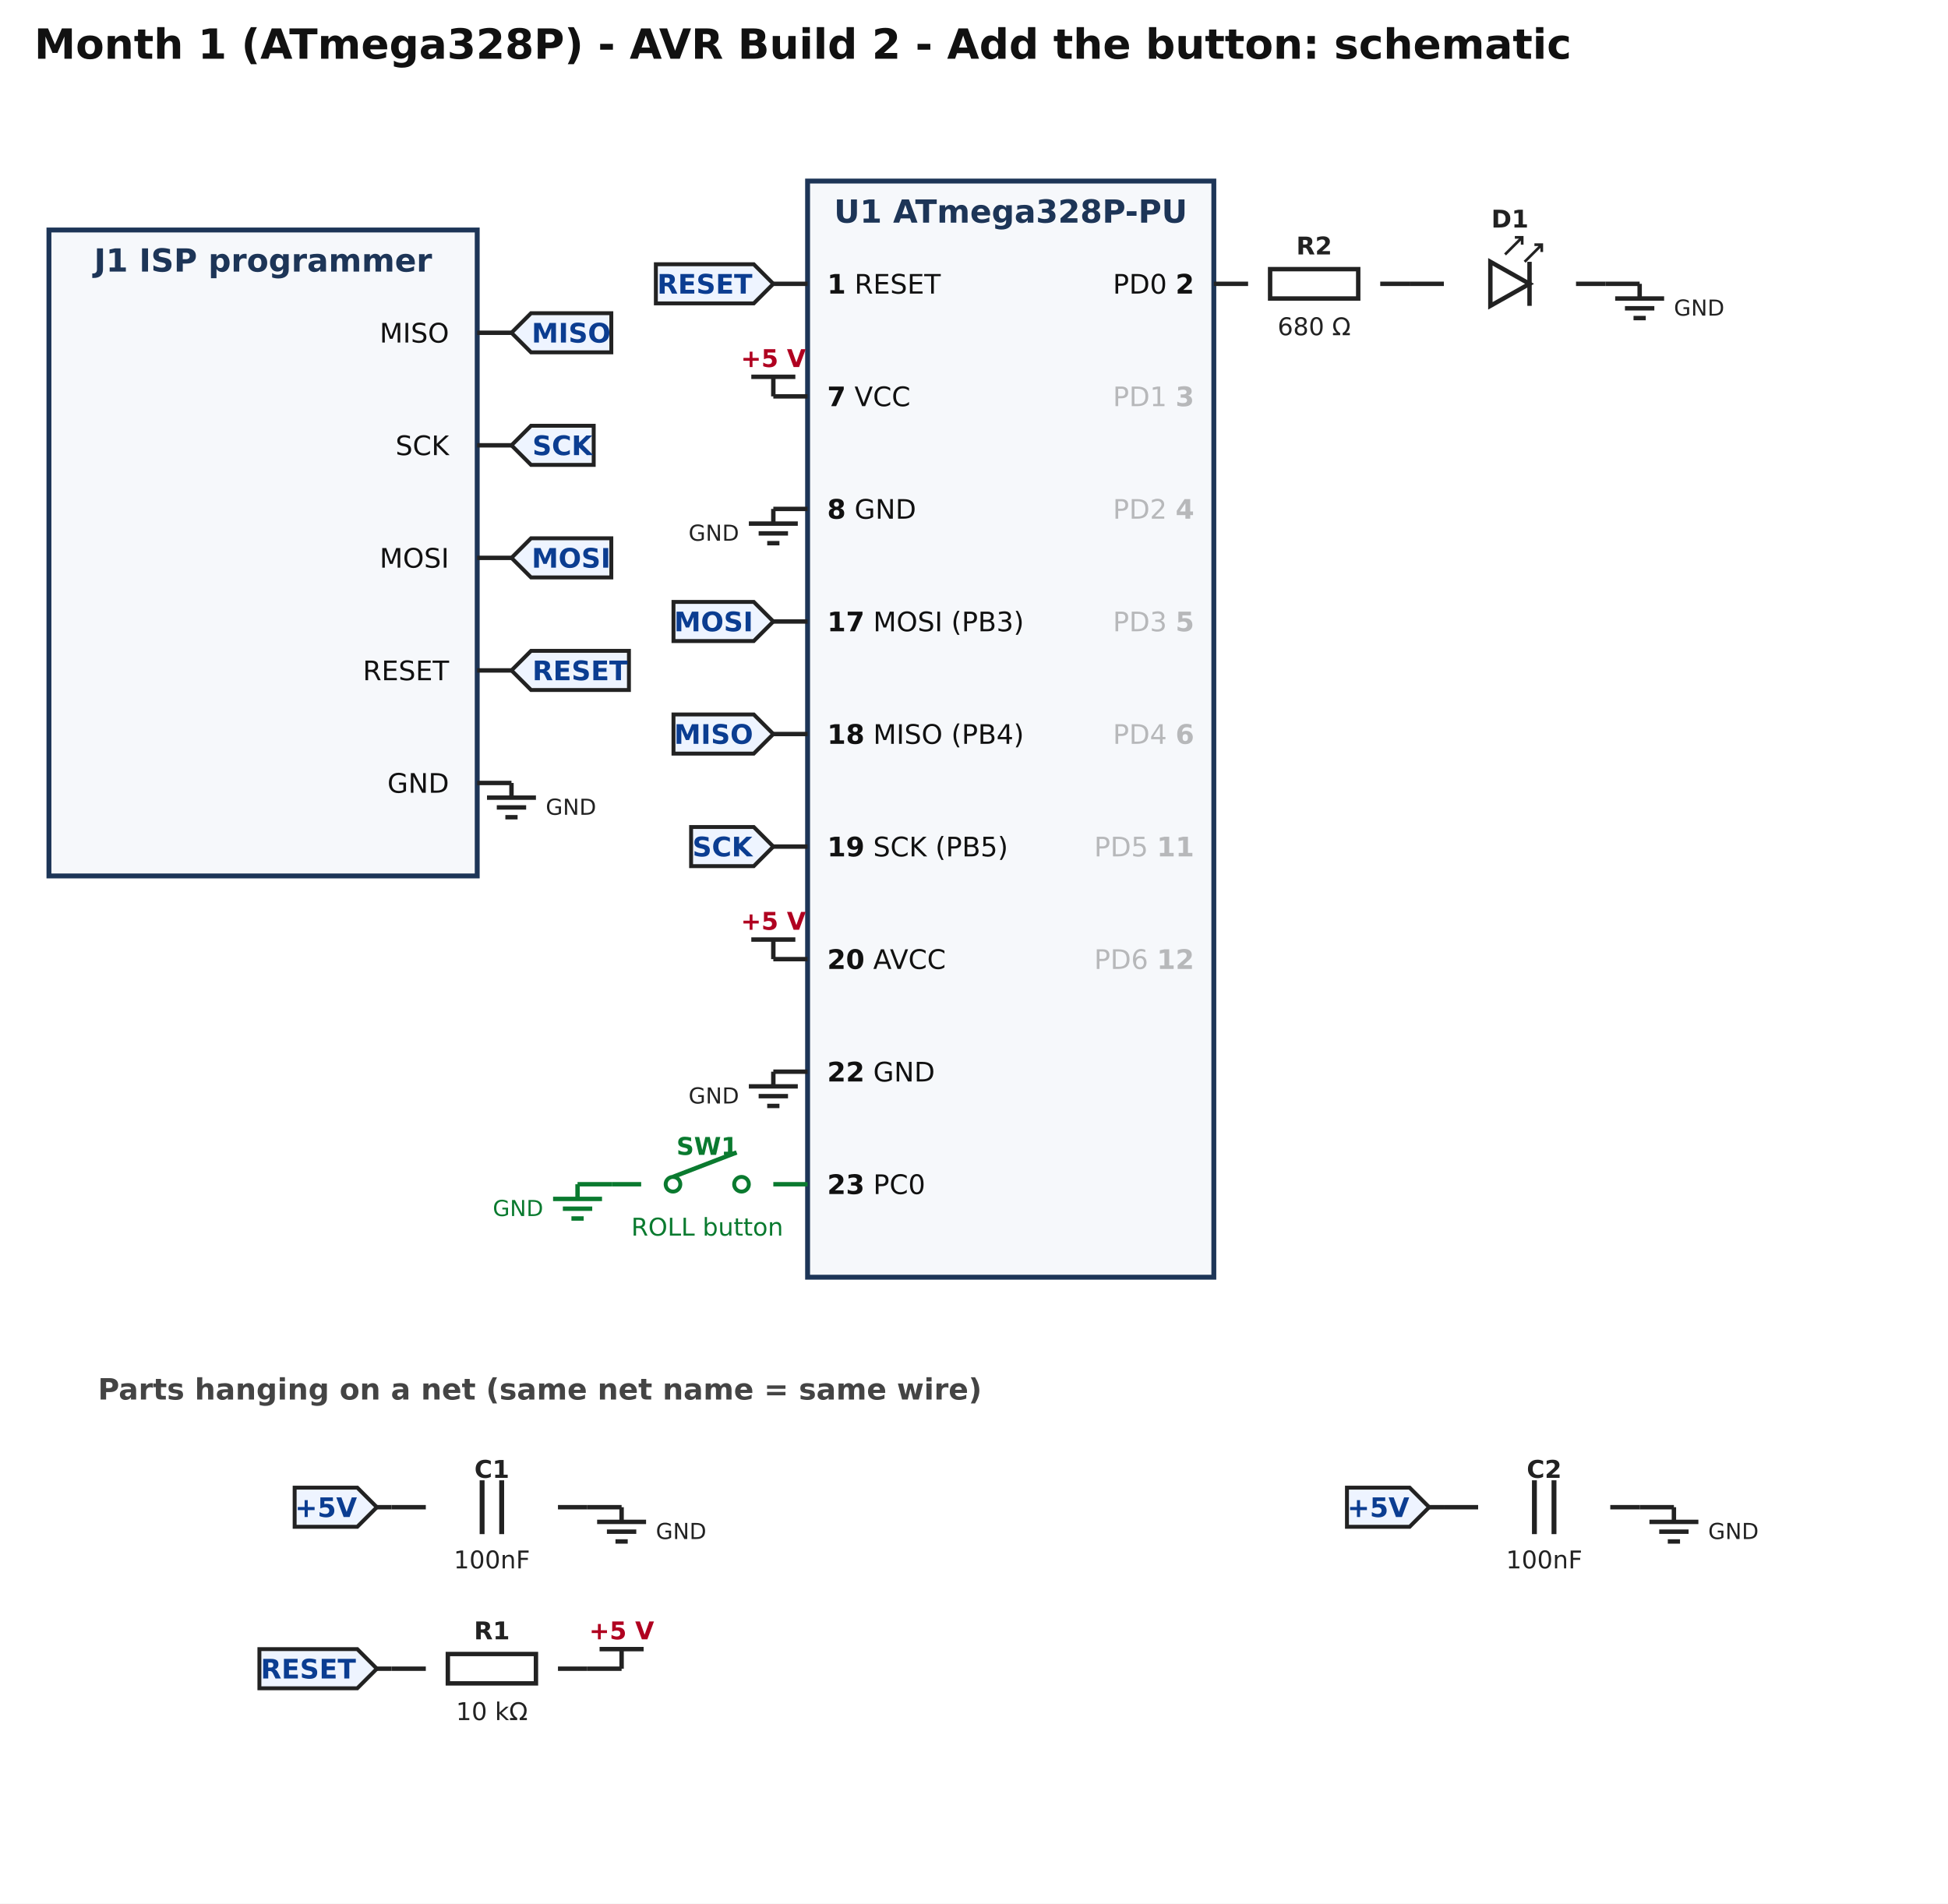
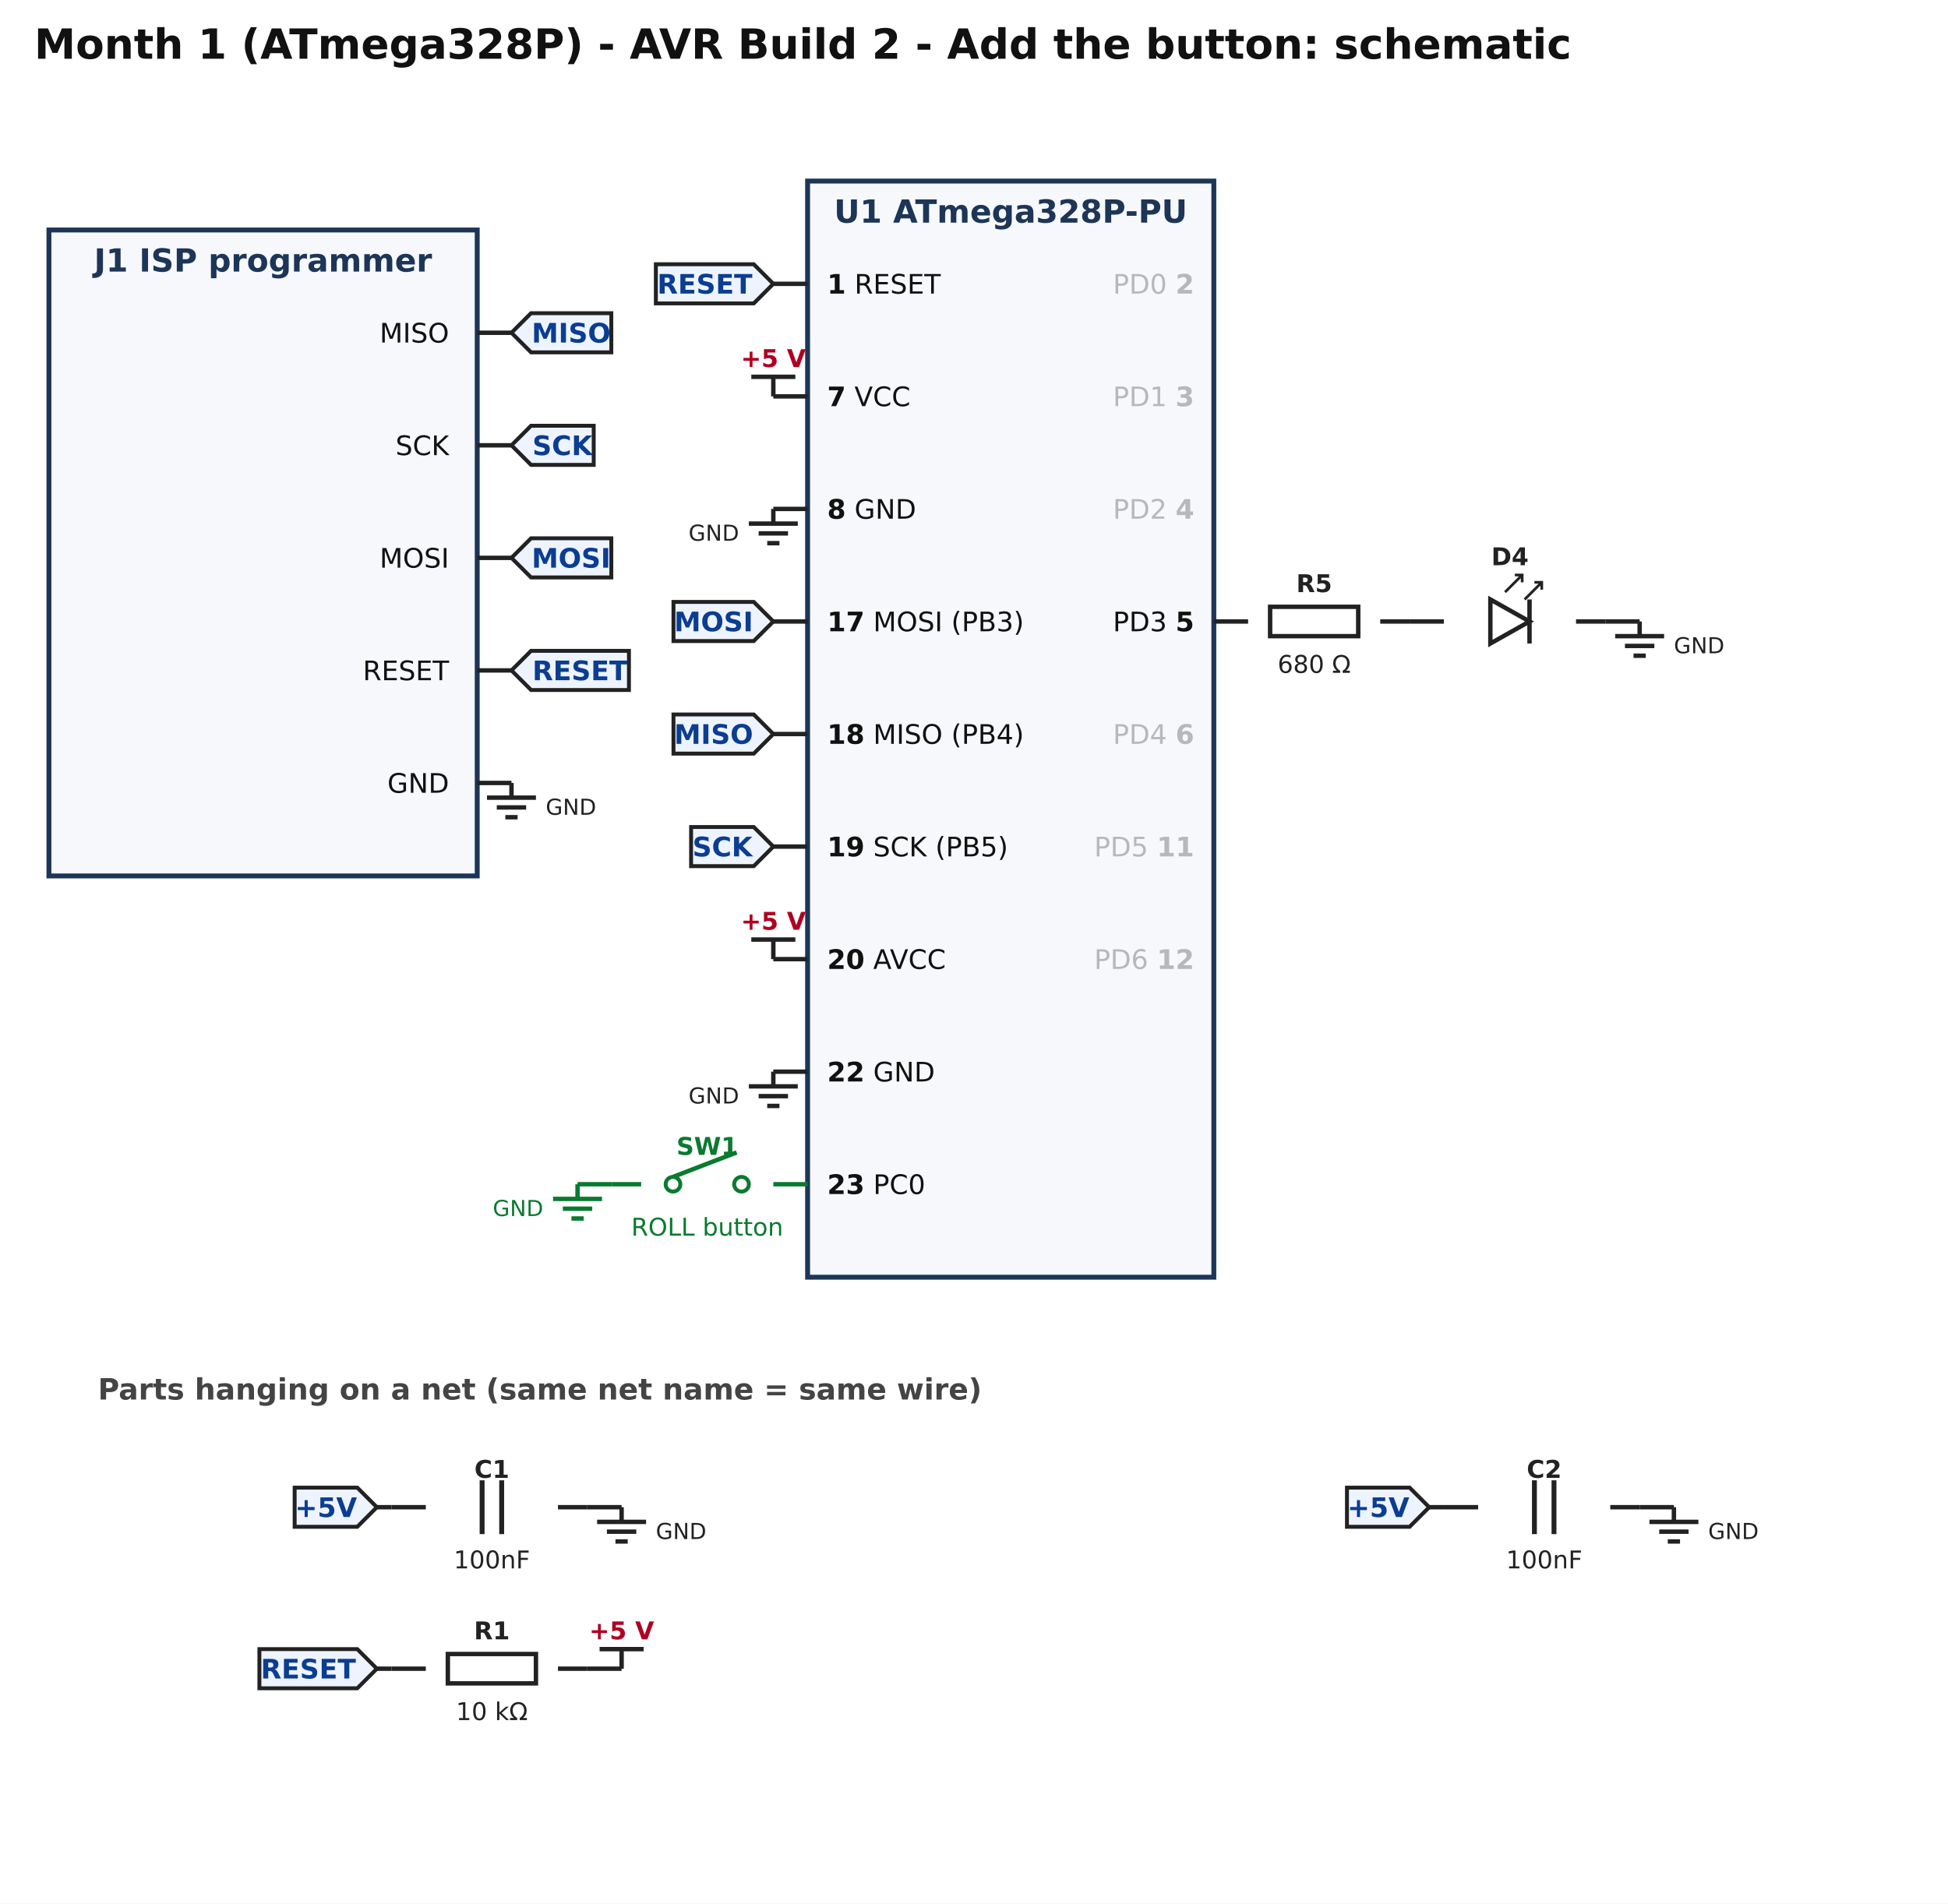
<svg xmlns="http://www.w3.org/2000/svg" viewBox="0 0 796 778" width="796" height="778" font-family="DejaVu Sans, Verdana, Arial, sans-serif">
  <rect width="100%" height="100%" fill="#fff" />
  <text x="14" y="24" font-size="17" font-weight="bold" fill="#111">Month 1 (ATmega328P) - AVR Build 2 - Add the button: schematic</text>
  <g transform="translate(0,34)">
    <rect x="20" y="60" width="175" height="264" fill="#f6f8fb" stroke="#1d3557" stroke-width="2" />
    <text x="107.5" y="77" font-size="13" font-weight="bold" fill="#1d3557" text-anchor="middle">J1  ISP programmer</text>
    <text x="187" y="106" font-size="11" fill="#111" text-anchor="end">MISO  <tspan font-weight="bold" />
    </text>
    <line x1="195" y1="102" x2="209" y2="102" stroke="#222" stroke-width="1.8" />
    <polygon points="209,102 217,94 249.8,94 249.8,110 217,110" fill="#eef4ff" stroke="#222" stroke-width="1.6" />
    <text x="233.4" y="106" font-size="11" font-weight="bold" fill="#0b3d91" text-anchor="middle">MISO</text>
    <text x="187" y="152" font-size="11" fill="#111" text-anchor="end">SCK  <tspan font-weight="bold" />
    </text>
    <line x1="195" y1="148" x2="209" y2="148" stroke="#222" stroke-width="1.8" />
    <polygon points="209,148 217,140 242.6,140 242.6,156 217,156" fill="#eef4ff" stroke="#222" stroke-width="1.6" />
    <text x="229.8" y="152" font-size="11" font-weight="bold" fill="#0b3d91" text-anchor="middle">SCK</text>
    <text x="187" y="198" font-size="11" fill="#111" text-anchor="end">MOSI  <tspan font-weight="bold" />
    </text>
    <line x1="195" y1="194" x2="209" y2="194" stroke="#222" stroke-width="1.8" />
    <polygon points="209,194 217,186 249.8,186 249.8,202 217,202" fill="#eef4ff" stroke="#222" stroke-width="1.6" />
    <text x="233.4" y="198" font-size="11" font-weight="bold" fill="#0b3d91" text-anchor="middle">MOSI</text>
    <text x="187" y="244" font-size="11" fill="#111" text-anchor="end">RESET  <tspan font-weight="bold" />
    </text>
    <line x1="195" y1="240" x2="209" y2="240" stroke="#222" stroke-width="1.8" />
    <polygon points="209,240 217,232 257.0,232 257.0,248 217,248" fill="#eef4ff" stroke="#222" stroke-width="1.6" />
    <text x="237.0" y="244" font-size="11" font-weight="bold" fill="#0b3d91" text-anchor="middle">RESET</text>
    <text x="187" y="290" font-size="11" fill="#111" text-anchor="end">GND  <tspan font-weight="bold" />
    </text>
    <line x1="195" y1="286" x2="209" y2="286" stroke="#222" stroke-width="1.8" />
    <g stroke="#222" stroke-width="1.8">
      <line x1="209" y1="286" x2="209" y2="292" />
      <line x1="199" y1="292" x2="219" y2="292" />
      <line x1="203" y1="296" x2="215" y2="296" />
      <line x1="206.5" y1="300" x2="211.5" y2="300" />
    </g>
    <text x="223" y="299" font-size="9" fill="#222" text-anchor="start">GND</text>
    <rect x="330" y="40" width="166" height="448" fill="#f6f8fb" stroke="#1d3557" stroke-width="2" />
    <text x="413.0" y="57" font-size="13" font-weight="bold" fill="#1d3557" text-anchor="middle">U1  ATmega328P-PU</text>
    <text x="338" y="86" font-size="11" fill="#111">
      <tspan font-weight="bold">1</tspan>  RESET</text>
    <line x1="330" y1="82" x2="316" y2="82" stroke="#222" stroke-width="1.8" />
    <polygon points="316,82 308,74 268.0,74 268.0,90 308,90" fill="#eef4ff" stroke="#222" stroke-width="1.6" />
    <text x="288.0" y="86" font-size="11" font-weight="bold" fill="#0b3d91" text-anchor="middle">RESET</text>
    <text x="338" y="132" font-size="11" fill="#111">
      <tspan font-weight="bold">7</tspan>  VCC</text>
    <line x1="330" y1="128" x2="316" y2="128" stroke="#222" stroke-width="1.8" />
    <g stroke="#222" stroke-width="1.8">
      <line x1="316" y1="128" x2="316" y2="120" />
      <line x1="307" y1="120" x2="325" y2="120" />
    </g>
    <text x="316" y="116" font-size="10" font-weight="bold" fill="#b00020" text-anchor="middle">+5 V</text>
    <text x="338" y="178" font-size="11" fill="#111">
      <tspan font-weight="bold">8</tspan>  GND</text>
    <line x1="330" y1="174" x2="316" y2="174" stroke="#222" stroke-width="1.8" />
    <g stroke="#222" stroke-width="1.8">
      <line x1="316" y1="174" x2="316" y2="180" />
      <line x1="306" y1="180" x2="326" y2="180" />
      <line x1="310" y1="184" x2="322" y2="184" />
      <line x1="313.5" y1="188" x2="318.5" y2="188" />
    </g>
    <text x="302" y="187" font-size="9" fill="#222" text-anchor="end">GND</text>
    <text x="338" y="224" font-size="11" fill="#111">
      <tspan font-weight="bold">17</tspan>  MOSI (PB3)</text>
    <line x1="330" y1="220" x2="316" y2="220" stroke="#222" stroke-width="1.8" />
    <polygon points="316,220 308,212 275.2,212 275.2,228 308,228" fill="#eef4ff" stroke="#222" stroke-width="1.6" />
    <text x="291.6" y="224" font-size="11" font-weight="bold" fill="#0b3d91" text-anchor="middle">MOSI</text>
    <text x="338" y="270" font-size="11" fill="#111">
      <tspan font-weight="bold">18</tspan>  MISO (PB4)</text>
    <line x1="330" y1="266" x2="316" y2="266" stroke="#222" stroke-width="1.8" />
    <polygon points="316,266 308,258 275.2,258 275.2,274 308,274" fill="#eef4ff" stroke="#222" stroke-width="1.6" />
    <text x="291.6" y="270" font-size="11" font-weight="bold" fill="#0b3d91" text-anchor="middle">MISO</text>
    <text x="338" y="316" font-size="11" fill="#111">
      <tspan font-weight="bold">19</tspan>  SCK (PB5)</text>
    <line x1="330" y1="312" x2="316" y2="312" stroke="#222" stroke-width="1.8" />
    <polygon points="316,312 308,304 282.4,304 282.4,320 308,320" fill="#eef4ff" stroke="#222" stroke-width="1.6" />
    <text x="295.2" y="316" font-size="11" font-weight="bold" fill="#0b3d91" text-anchor="middle">SCK</text>
    <text x="338" y="362" font-size="11" fill="#111">
      <tspan font-weight="bold">20</tspan>  AVCC</text>
    <line x1="330" y1="358" x2="316" y2="358" stroke="#222" stroke-width="1.8" />
    <g stroke="#222" stroke-width="1.8">
      <line x1="316" y1="358" x2="316" y2="350" />
      <line x1="307" y1="350" x2="325" y2="350" />
    </g>
    <text x="316" y="346" font-size="10" font-weight="bold" fill="#b00020" text-anchor="middle">+5 V</text>
    <text x="338" y="408" font-size="11" fill="#111">
      <tspan font-weight="bold">22</tspan>  GND</text>
    <line x1="330" y1="404" x2="316" y2="404" stroke="#222" stroke-width="1.8" />
    <g stroke="#222" stroke-width="1.8">
      <line x1="316" y1="404" x2="316" y2="410" />
      <line x1="306" y1="410" x2="326" y2="410" />
      <line x1="310" y1="414" x2="322" y2="414" />
      <line x1="313.5" y1="418" x2="318.5" y2="418" />
    </g>
    <text x="302" y="417" font-size="9" fill="#222" text-anchor="end">GND</text>
    <text x="338" y="454" font-size="11" fill="#111">
      <tspan font-weight="bold">23</tspan>  PC0</text>
    <line x1="330" y1="450" x2="316" y2="450" stroke="#0a7a2f" stroke-width="1.8" />
    <circle cx="275" cy="450" r="3" fill="#fff" stroke="#0a7a2f" stroke-width="1.6" />
    <circle cx="303" cy="450" r="3" fill="#fff" stroke="#0a7a2f" stroke-width="1.6" />
    <line x1="275" y1="447" x2="301" y2="437" stroke="#0a7a2f" stroke-width="1.8" />
    <text x="289" y="438" font-size="10" font-weight="bold" fill="#0a7a2f" text-anchor="middle">SW1</text>
    <text x="289" y="471" font-size="10" fill="#0a7a2f" text-anchor="middle">ROLL button</text>
    <line x1="262" y1="450" x2="250" y2="450" stroke="#0a7a2f" stroke-width="1.8" />
    <line x1="250" y1="450" x2="236" y2="450" stroke="#0a7a2f" stroke-width="1.8" />
    <g stroke="#0a7a2f" stroke-width="1.8">
      <line x1="236" y1="450" x2="236" y2="456" />
      <line x1="226" y1="456" x2="246" y2="456" />
      <line x1="230" y1="460" x2="242" y2="460" />
      <line x1="233.5" y1="464" x2="238.5" y2="464" />
    </g>
    <text x="222" y="463" font-size="9" fill="#0a7a2f" text-anchor="end">GND</text>
-     <text x="488" y="86" font-size="11" fill="#111" text-anchor="end">PD0  <tspan font-weight="bold">2</tspan>
+     <text x="488" y="86" font-size="11" fill="#111" text-anchor="end" opacity=".28">PD0  <tspan font-weight="bold">2</tspan>
    </text>
-     <line x1="496" y1="82" x2="510" y2="82" stroke="#222" stroke-width="1.8" />
-     <rect x="519" y="76" width="36" height="12" fill="#fff" stroke="#222" stroke-width="1.8" />
-     <text x="537" y="70" font-size="10" font-weight="bold" fill="#222" text-anchor="middle">R2</text>
-     <text x="537" y="103" font-size="10" fill="#222" text-anchor="middle">680 Ω</text>
-     <line x1="564" y1="82" x2="576" y2="82" stroke="#222" stroke-width="1.8" />
-     <line x1="576" y1="82" x2="590" y2="82" stroke="#222" stroke-width="1.8" />
-     <polygon points="609,73 609,91 625,82" fill="#fff" stroke="#222" stroke-width="1.8" />
-     <line x1="625" y1="73" x2="625" y2="91" stroke="#222" stroke-width="1.8" />
-     <path d="M 615 70 l 7 -7 m -3 0 h 3 v 3 M 623 73 l 7 -7 m -3 0 h 3 v 3" fill="none" stroke="#222" stroke-width="1.1" />
-     <text x="617" y="59" font-size="10" font-weight="bold" fill="#222" text-anchor="middle">D1</text>
-     <line x1="644" y1="82" x2="656" y2="82" stroke="#222" stroke-width="1.8" />
-     <line x1="656" y1="82" x2="670" y2="82" stroke="#222" stroke-width="1.8" />
-     <g stroke="#222" stroke-width="1.8">
-       <line x1="670" y1="82" x2="670" y2="88" />
-       <line x1="660" y1="88" x2="680" y2="88" />
-       <line x1="664" y1="92" x2="676" y2="92" />
-       <line x1="667.5" y1="96" x2="672.5" y2="96" />
-     </g>
-     <text x="684" y="95" font-size="9" fill="#222" text-anchor="start">GND</text>
    <text x="488" y="132" font-size="11" fill="#111" text-anchor="end" opacity=".28">PD1  <tspan font-weight="bold">3</tspan>
    </text>
    <text x="488" y="178" font-size="11" fill="#111" text-anchor="end" opacity=".28">PD2  <tspan font-weight="bold">4</tspan>
    </text>
-     <text x="488" y="224" font-size="11" fill="#111" text-anchor="end" opacity=".28">PD3  <tspan font-weight="bold">5</tspan>
+     <text x="488" y="224" font-size="11" fill="#111" text-anchor="end">PD3  <tspan font-weight="bold">5</tspan>
    </text>
+     <line x1="496" y1="220" x2="510" y2="220" stroke="#222" stroke-width="1.8" />
+     <rect x="519" y="214" width="36" height="12" fill="#fff" stroke="#222" stroke-width="1.8" />
+     <text x="537" y="208" font-size="10" font-weight="bold" fill="#222" text-anchor="middle">R5</text>
+     <text x="537" y="241" font-size="10" fill="#222" text-anchor="middle">680 Ω</text>
+     <line x1="564" y1="220" x2="576" y2="220" stroke="#222" stroke-width="1.8" />
+     <line x1="576" y1="220" x2="590" y2="220" stroke="#222" stroke-width="1.8" />
+     <polygon points="609,211 609,229 625,220" fill="#fff" stroke="#222" stroke-width="1.8" />
+     <line x1="625" y1="211" x2="625" y2="229" stroke="#222" stroke-width="1.8" />
+     <path d="M 615 208 l 7 -7 m -3 0 h 3 v 3 M 623 211 l 7 -7 m -3 0 h 3 v 3" fill="none" stroke="#222" stroke-width="1.1" />
+     <text x="617" y="197" font-size="10" font-weight="bold" fill="#222" text-anchor="middle">D4</text>
+     <line x1="644" y1="220" x2="656" y2="220" stroke="#222" stroke-width="1.8" />
+     <line x1="656" y1="220" x2="670" y2="220" stroke="#222" stroke-width="1.8" />
+     <g stroke="#222" stroke-width="1.8">
+       <line x1="670" y1="220" x2="670" y2="226" />
+       <line x1="660" y1="226" x2="680" y2="226" />
+       <line x1="664" y1="230" x2="676" y2="230" />
+       <line x1="667.5" y1="234" x2="672.5" y2="234" />
+     </g>
+     <text x="684" y="233" font-size="9" fill="#222" text-anchor="start">GND</text>
    <text x="488" y="270" font-size="11" fill="#111" text-anchor="end" opacity=".28">PD4  <tspan font-weight="bold">6</tspan>
    </text>
    <text x="488" y="316" font-size="11" fill="#111" text-anchor="end" opacity=".28">PD5  <tspan font-weight="bold">11</tspan>
    </text>
    <text x="488" y="362" font-size="11" fill="#111" text-anchor="end" opacity=".28">PD6  <tspan font-weight="bold">12</tspan>
    </text>
    <text x="40" y="538" font-size="12" font-weight="bold" fill="#444">Parts hanging on a net (same net name = same wire)</text>
    <polygon points="154,582 146,574 120.4,574 120.4,590 146,590" fill="#eef4ff" stroke="#222" stroke-width="1.6" />
    <text x="133.2" y="586" font-size="11" font-weight="bold" fill="#0b3d91" text-anchor="middle">+5V</text>
    <line x1="154" y1="582" x2="160" y2="582" stroke="#222" stroke-width="1.8" />
    <line x1="160" y1="582" x2="174" y2="582" stroke="#222" stroke-width="1.8" />
    <line x1="197" y1="571" x2="197" y2="593" stroke="#222" stroke-width="2" />
    <line x1="205" y1="571" x2="205" y2="593" stroke="#222" stroke-width="2" />
    <text x="201" y="570" font-size="10" font-weight="bold" fill="#222" text-anchor="middle">C1</text>
    <text x="201" y="607" font-size="10" fill="#222" text-anchor="middle">100nF</text>
    <line x1="228" y1="582" x2="240" y2="582" stroke="#222" stroke-width="1.8" />
    <line x1="240" y1="582" x2="254" y2="582" stroke="#222" stroke-width="1.8" />
    <g stroke="#222" stroke-width="1.8">
      <line x1="254" y1="582" x2="254" y2="588" />
      <line x1="244" y1="588" x2="264" y2="588" />
      <line x1="248" y1="592" x2="260" y2="592" />
      <line x1="251.5" y1="596" x2="256.5" y2="596" />
    </g>
    <text x="268" y="595" font-size="9" fill="#222" text-anchor="start">GND</text>
    <polygon points="584,582 576,574 550.4,574 550.4,590 576,590" fill="#eef4ff" stroke="#222" stroke-width="1.6" />
    <text x="563.2" y="586" font-size="11" font-weight="bold" fill="#0b3d91" text-anchor="middle">+5V</text>
    <line x1="584" y1="582" x2="590" y2="582" stroke="#222" stroke-width="1.8" />
    <line x1="590" y1="582" x2="604" y2="582" stroke="#222" stroke-width="1.8" />
    <line x1="627" y1="571" x2="627" y2="593" stroke="#222" stroke-width="2" />
    <line x1="635" y1="571" x2="635" y2="593" stroke="#222" stroke-width="2" />
    <text x="631" y="570" font-size="10" font-weight="bold" fill="#222" text-anchor="middle">C2</text>
    <text x="631" y="607" font-size="10" fill="#222" text-anchor="middle">100nF</text>
    <line x1="658" y1="582" x2="670" y2="582" stroke="#222" stroke-width="1.8" />
    <line x1="670" y1="582" x2="684" y2="582" stroke="#222" stroke-width="1.8" />
    <g stroke="#222" stroke-width="1.8">
      <line x1="684" y1="582" x2="684" y2="588" />
      <line x1="674" y1="588" x2="694" y2="588" />
      <line x1="678" y1="592" x2="690" y2="592" />
      <line x1="681.5" y1="596" x2="686.5" y2="596" />
    </g>
    <text x="698" y="595" font-size="9" fill="#222" text-anchor="start">GND</text>
    <polygon points="154,648 146,640 106.0,640 106.0,656 146,656" fill="#eef4ff" stroke="#222" stroke-width="1.6" />
    <text x="126.0" y="652" font-size="11" font-weight="bold" fill="#0b3d91" text-anchor="middle">RESET</text>
    <line x1="154" y1="648" x2="160" y2="648" stroke="#222" stroke-width="1.8" />
    <line x1="160" y1="648" x2="174" y2="648" stroke="#222" stroke-width="1.8" />
    <rect x="183" y="642" width="36" height="12" fill="#fff" stroke="#222" stroke-width="1.8" />
    <text x="201" y="636" font-size="10" font-weight="bold" fill="#222" text-anchor="middle">R1</text>
    <text x="201" y="669" font-size="10" fill="#222" text-anchor="middle">10 kΩ</text>
    <line x1="228" y1="648" x2="240" y2="648" stroke="#222" stroke-width="1.8" />
    <line x1="240" y1="648" x2="254" y2="648" stroke="#222" stroke-width="1.8" />
    <g stroke="#222" stroke-width="1.8">
      <line x1="254" y1="648" x2="254" y2="640" />
      <line x1="245" y1="640" x2="263" y2="640" />
    </g>
    <text x="254" y="636" font-size="10" font-weight="bold" fill="#b00020" text-anchor="middle">+5 V</text>
  </g>
</svg>
